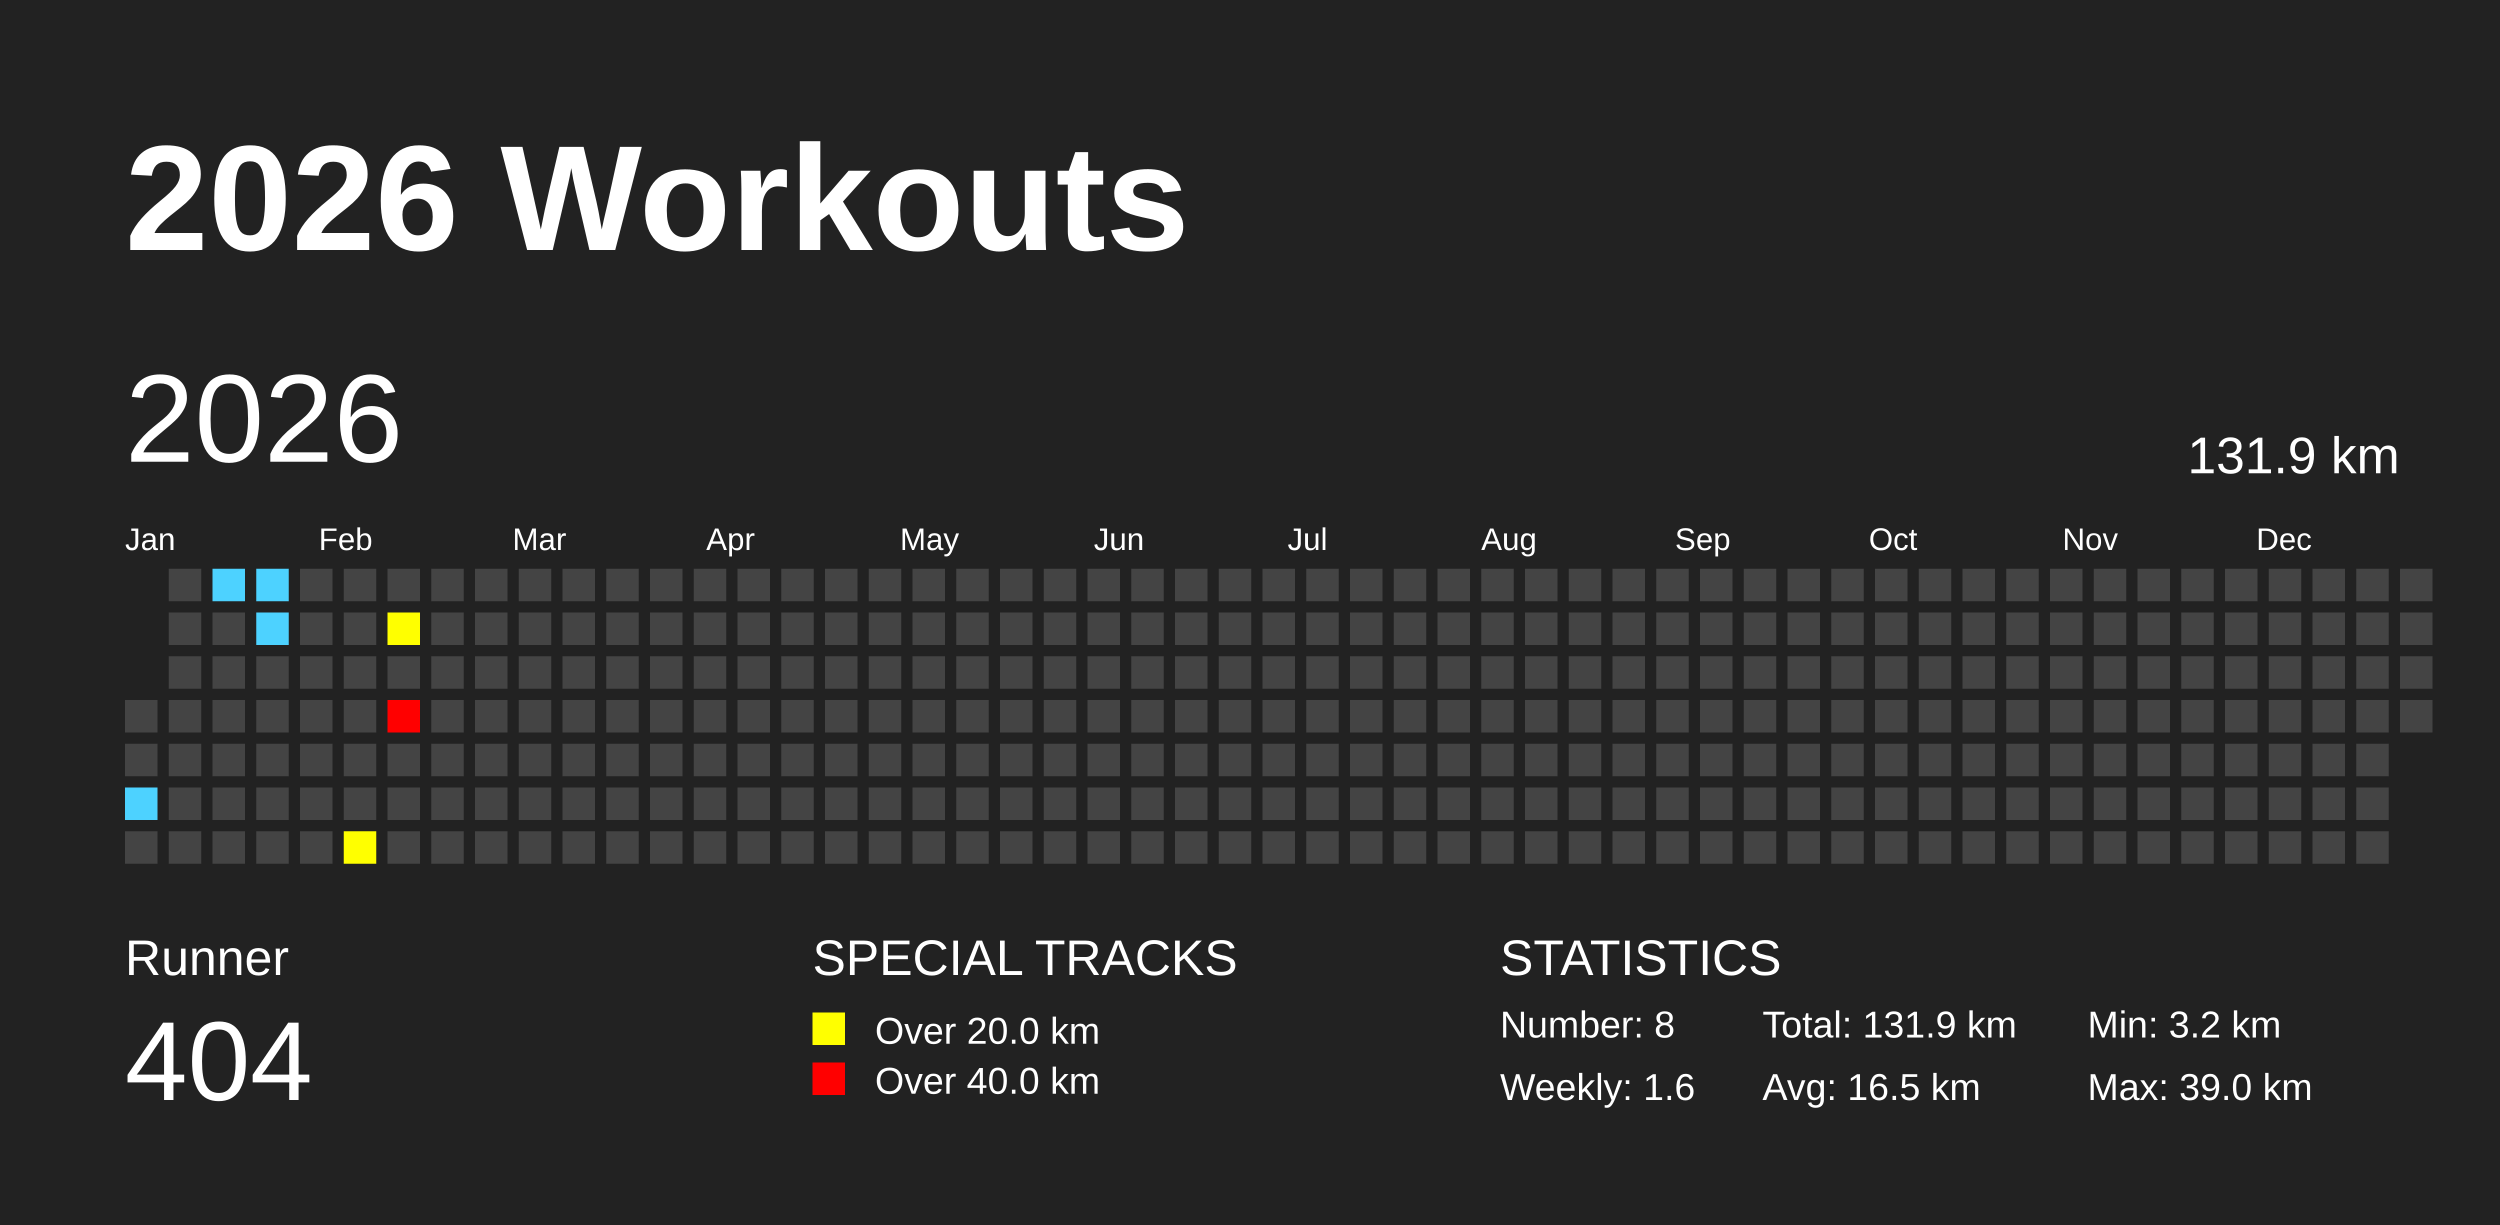
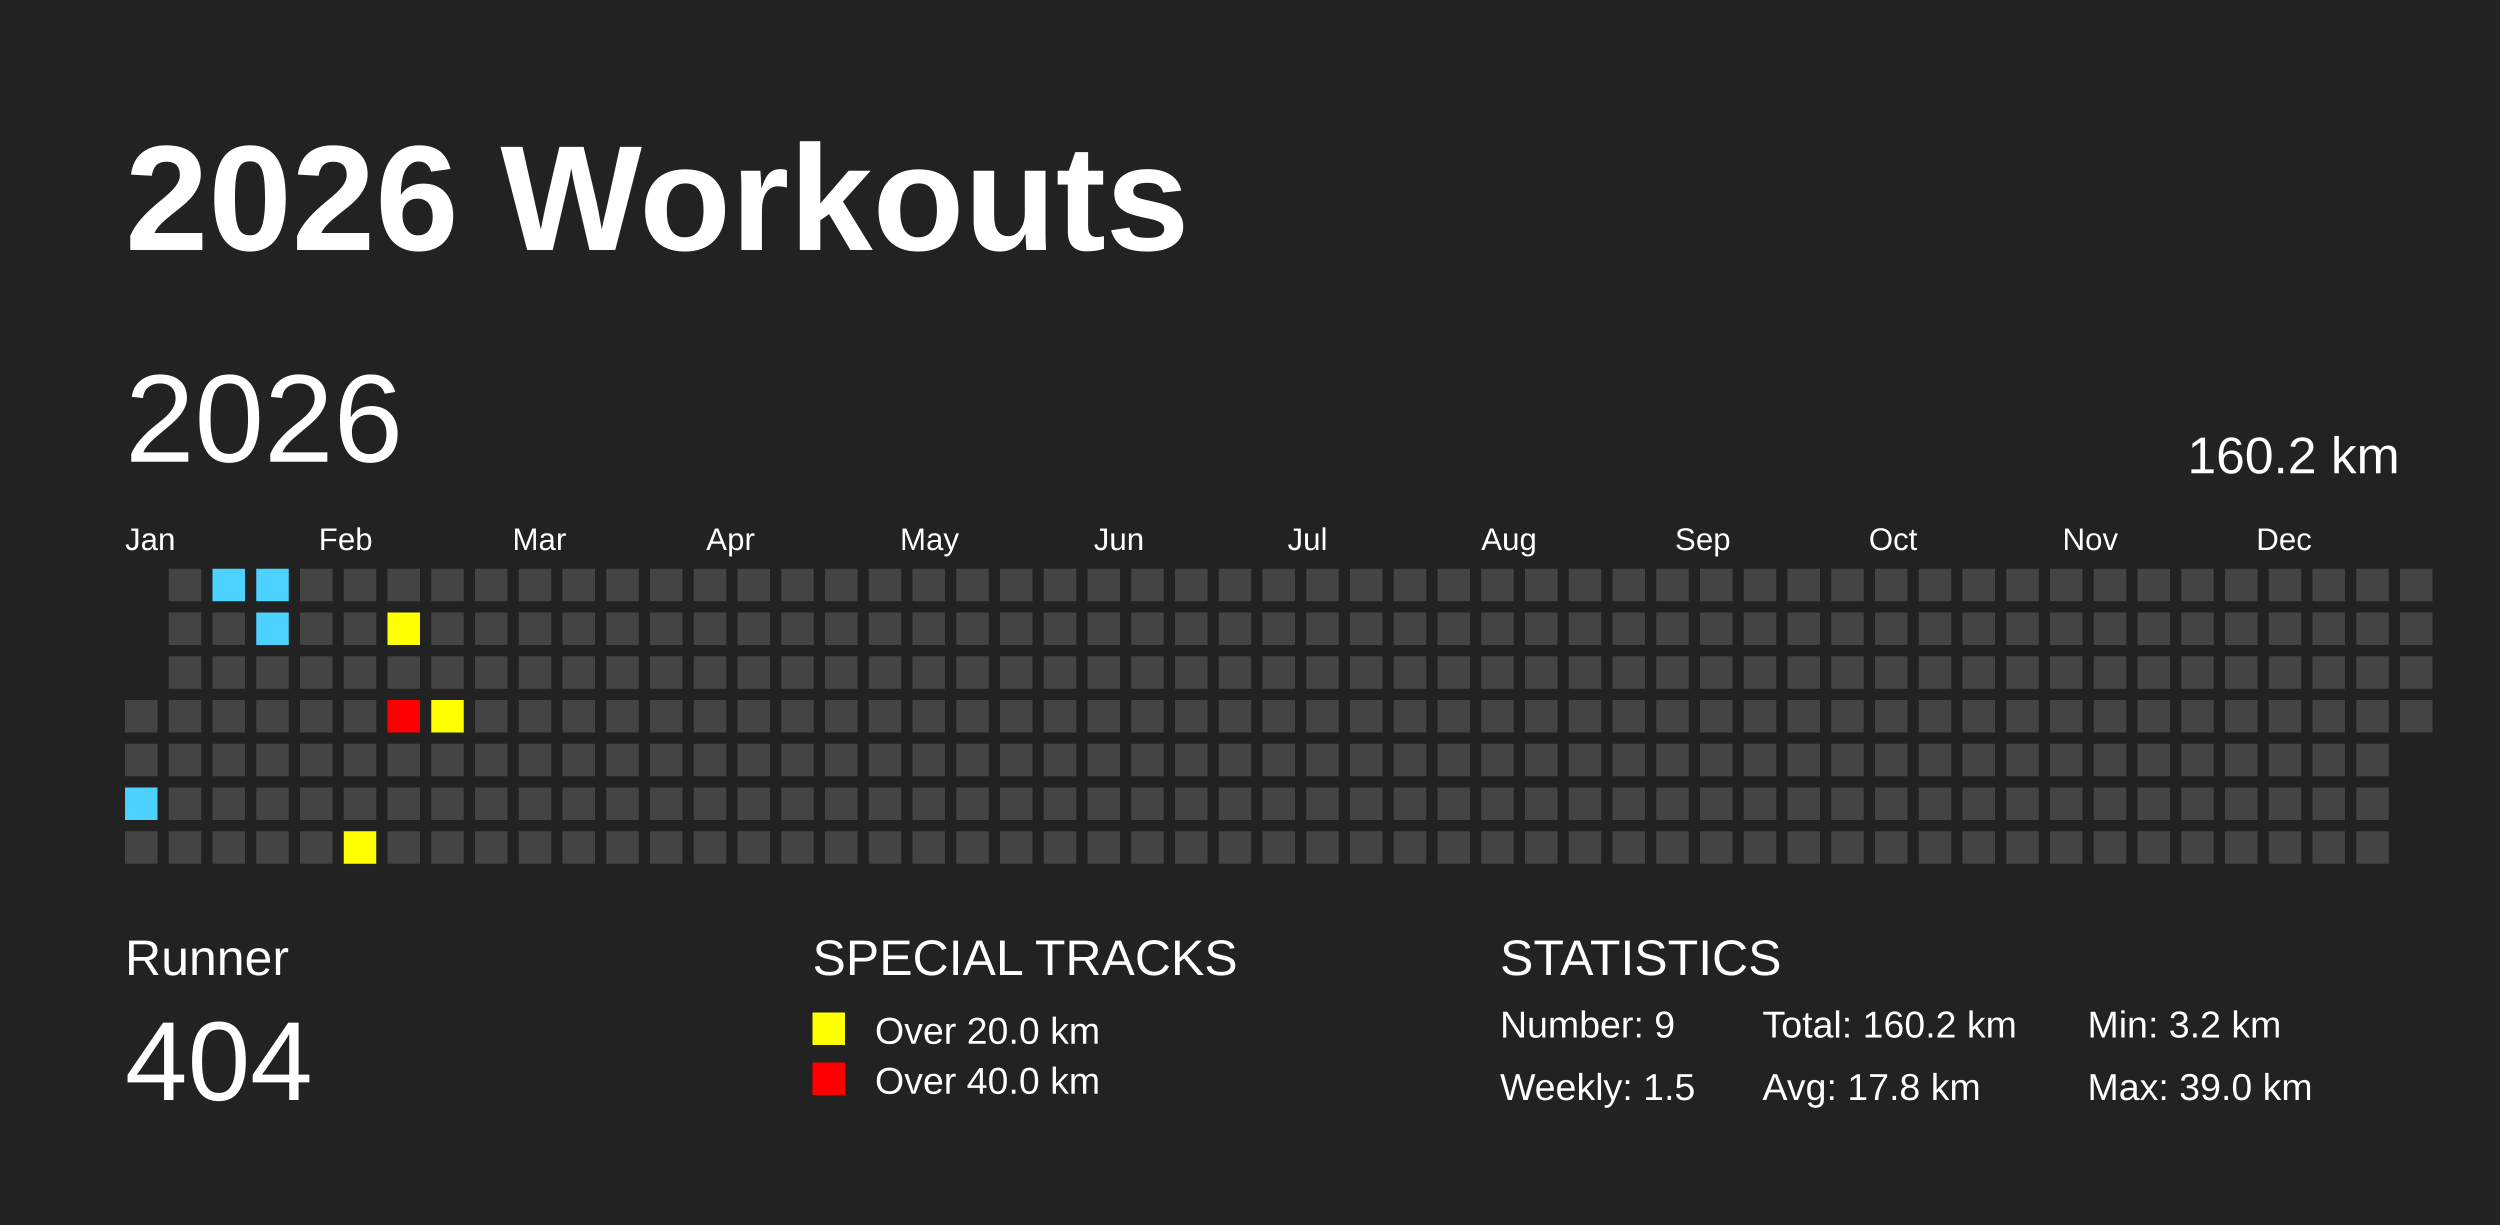
<svg xmlns="http://www.w3.org/2000/svg" baseProfile="full" height="98mm" version="1.1" viewBox="0,0,200,98" width="200mm">
  <defs />
  <rect fill="#222222" height="98" width="200" x="0" y="0" />
  <text fill="#FFFFFF" style="font-size:12px; font-family:Arial; font-weight:bold;" x="10" y="20">2026 Workouts</text>
  <text fill="#FFFFFF" style="font-size:4px; font-family:Arial" x="10" y="78">Runner</text>
  <text fill="#FFFFFF" style="font-size:9px; font-family:Arial" x="10" y="88">404</text>
  <text fill="#FFFFFF" style="font-size:4px; font-family:Arial" x="65" y="78">SPECIAL TRACKS</text>
  <rect fill="yellow" height="2.6" width="2.6" x="65" y="81" />
  <text fill="#FFFFFF" style="font-size:3px; font-family:Arial" x="70" y="83.5">Over 20.0 km</text>
  <rect fill="red" height="2.6" width="2.6" x="65" y="85" />
  <text fill="#FFFFFF" style="font-size:3px; font-family:Arial" x="70" y="87.5">Over 40.0 km</text>
  <text fill="#FFFFFF" style="font-size:4px; font-family:Arial" x="120" y="78">STATISTICS</text>
-   <text fill="#FFFFFF" style="font-size:3px; font-family:Arial" x="120" y="83">Number: 8</text>
-   <text fill="#FFFFFF" style="font-size:3px; font-family:Arial" x="120" y="88">Weekly: 1.6</text>
-   <text fill="#FFFFFF" style="font-size:3px; font-family:Arial" x="141" y="83">Total: 131.9 km</text>
-   <text fill="#FFFFFF" style="font-size:3px; font-family:Arial" x="141" y="88">Avg: 16.5 km</text>
+   <text fill="#FFFFFF" style="font-size:3px; font-family:Arial" x="120" y="83">Number: 9</text>
+   <text fill="#FFFFFF" style="font-size:3px; font-family:Arial" x="120" y="88">Weekly: 1.5</text>
+   <text fill="#FFFFFF" style="font-size:3px; font-family:Arial" x="141" y="83">Total: 160.2 km</text>
+   <text fill="#FFFFFF" style="font-size:3px; font-family:Arial" x="141" y="88">Avg: 17.8 km</text>
  <text fill="#FFFFFF" style="font-size:3px; font-family:Arial" x="167" y="83">Min: 3.2 km</text>
  <text fill="#FFFFFF" style="font-size:3px; font-family:Arial" x="167" y="88">Max: 39.0 km</text>
  <text dominant-baseline="hanging" fill="#FFFFFF" style="font-size:10.0px; font-family:Arial;" x="10" y="30">2026</text>
-   <text dominant-baseline="hanging" fill="#FFFFFF" style="font-size:4.125px; font-family:Arial;" x="175" y="35">131.9 km</text>
+   <text dominant-baseline="hanging" fill="#FFFFFF" style="font-size:4.125px; font-family:Arial;" x="175" y="35">160.2 km</text>
  <text fill="#FFFFFF" style="font-size:2.5px; font-family:Arial" x="10.0" y="44">Jan</text>
  <text fill="#FFFFFF" style="font-size:2.5px; font-family:Arial" x="25.5" y="44">Feb</text>
  <text fill="#FFFFFF" style="font-size:2.5px; font-family:Arial" x="41.0" y="44">Mar</text>
  <text fill="#FFFFFF" style="font-size:2.5px; font-family:Arial" x="56.5" y="44">Apr</text>
  <text fill="#FFFFFF" style="font-size:2.5px; font-family:Arial" x="72.0" y="44">May</text>
  <text fill="#FFFFFF" style="font-size:2.5px; font-family:Arial" x="87.5" y="44">Jun</text>
  <text fill="#FFFFFF" style="font-size:2.5px; font-family:Arial" x="103.0" y="44">Jul</text>
  <text fill="#FFFFFF" style="font-size:2.5px; font-family:Arial" x="118.5" y="44">Aug</text>
  <text fill="#FFFFFF" style="font-size:2.5px; font-family:Arial" x="134.0" y="44">Sep</text>
  <text fill="#FFFFFF" style="font-size:2.5px; font-family:Arial" x="149.5" y="44">Oct</text>
  <text fill="#FFFFFF" style="font-size:2.5px; font-family:Arial" x="165.0" y="44">Nov</text>
  <text fill="#FFFFFF" style="font-size:2.5px; font-family:Arial" x="180.5" y="44">Dec</text>
  <rect fill="#444444" height="2.6" width="2.6" x="10.0" y="56.0" />
  <rect fill="#444444" height="2.6" width="2.6" x="10.0" y="59.5" />
  <rect fill="#4DD2FF" height="2.6" width="2.6" x="10.0" y="63.0" />
  <rect fill="#444444" height="2.6" width="2.6" x="10.0" y="66.5" />
  <rect fill="#444444" height="2.6" width="2.6" x="13.5" y="45.5" />
  <rect fill="#444444" height="2.6" width="2.6" x="13.5" y="49.0" />
  <rect fill="#444444" height="2.6" width="2.6" x="13.5" y="52.5" />
  <rect fill="#444444" height="2.6" width="2.6" x="13.5" y="56.0" />
  <rect fill="#444444" height="2.6" width="2.6" x="13.5" y="59.5" />
  <rect fill="#444444" height="2.6" width="2.6" x="13.5" y="63.0" />
  <rect fill="#444444" height="2.6" width="2.6" x="13.5" y="66.5" />
  <rect fill="#4DD2FF" height="2.6" width="2.6" x="17.0" y="45.5" />
  <rect fill="#444444" height="2.6" width="2.6" x="17.0" y="49.0" />
  <rect fill="#444444" height="2.6" width="2.6" x="17.0" y="52.5" />
  <rect fill="#444444" height="2.6" width="2.6" x="17.0" y="56.0" />
  <rect fill="#444444" height="2.6" width="2.6" x="17.0" y="59.5" />
  <rect fill="#444444" height="2.6" width="2.6" x="17.0" y="63.0" />
  <rect fill="#444444" height="2.6" width="2.6" x="17.0" y="66.5" />
  <rect fill="#4DD2FF" height="2.6" width="2.6" x="20.5" y="45.5" />
  <rect fill="#4DD2FF" height="2.6" width="2.6" x="20.5" y="49.0" />
  <rect fill="#444444" height="2.6" width="2.6" x="20.5" y="52.5" />
  <rect fill="#444444" height="2.6" width="2.6" x="20.5" y="56.0" />
  <rect fill="#444444" height="2.6" width="2.6" x="20.5" y="59.5" />
  <rect fill="#444444" height="2.6" width="2.6" x="20.5" y="63.0" />
  <rect fill="#444444" height="2.6" width="2.6" x="20.5" y="66.5" />
  <rect fill="#444444" height="2.6" width="2.6" x="24.0" y="45.5" />
  <rect fill="#444444" height="2.6" width="2.6" x="24.0" y="49.0" />
  <rect fill="#444444" height="2.6" width="2.6" x="24.0" y="52.5" />
  <rect fill="#444444" height="2.6" width="2.6" x="24.0" y="56.0" />
  <rect fill="#444444" height="2.6" width="2.6" x="24.0" y="59.5" />
  <rect fill="#444444" height="2.6" width="2.6" x="24.0" y="63.0" />
  <rect fill="#444444" height="2.6" width="2.6" x="24.0" y="66.5" />
  <rect fill="#444444" height="2.6" width="2.6" x="27.5" y="45.5" />
  <rect fill="#444444" height="2.6" width="2.6" x="27.5" y="49.0" />
  <rect fill="#444444" height="2.6" width="2.6" x="27.5" y="52.5" />
  <rect fill="#444444" height="2.6" width="2.6" x="27.5" y="56.0" />
  <rect fill="#444444" height="2.6" width="2.6" x="27.5" y="59.5" />
  <rect fill="#444444" height="2.6" width="2.6" x="27.5" y="63.0" />
  <rect fill="yellow" height="2.6" width="2.6" x="27.5" y="66.5" />
  <rect fill="#444444" height="2.6" width="2.6" x="31.0" y="45.5" />
  <rect fill="yellow" height="2.6" width="2.6" x="31.0" y="49.0" />
  <rect fill="#444444" height="2.6" width="2.6" x="31.0" y="52.5" />
  <rect fill="red" height="2.6" width="2.6" x="31.0" y="56.0" />
  <rect fill="#444444" height="2.6" width="2.6" x="31.0" y="59.5" />
  <rect fill="#444444" height="2.6" width="2.6" x="31.0" y="63.0" />
  <rect fill="#444444" height="2.6" width="2.6" x="31.0" y="66.5" />
  <rect fill="#444444" height="2.6" width="2.6" x="34.5" y="45.5" />
  <rect fill="#444444" height="2.6" width="2.6" x="34.5" y="49.0" />
  <rect fill="#444444" height="2.6" width="2.6" x="34.5" y="52.5" />
-   <rect fill="#444444" height="2.6" width="2.6" x="34.5" y="56.0" />
+   <rect fill="yellow" height="2.6" width="2.6" x="34.5" y="56.0" />
  <rect fill="#444444" height="2.6" width="2.6" x="34.5" y="59.5" />
  <rect fill="#444444" height="2.6" width="2.6" x="34.5" y="63.0" />
  <rect fill="#444444" height="2.6" width="2.6" x="34.5" y="66.5" />
  <rect fill="#444444" height="2.6" width="2.6" x="38.0" y="45.5" />
  <rect fill="#444444" height="2.6" width="2.6" x="38.0" y="49.0" />
  <rect fill="#444444" height="2.6" width="2.6" x="38.0" y="52.5" />
  <rect fill="#444444" height="2.6" width="2.6" x="38.0" y="56.0" />
  <rect fill="#444444" height="2.6" width="2.6" x="38.0" y="59.5" />
  <rect fill="#444444" height="2.6" width="2.6" x="38.0" y="63.0" />
  <rect fill="#444444" height="2.6" width="2.6" x="38.0" y="66.5" />
  <rect fill="#444444" height="2.6" width="2.6" x="41.5" y="45.5" />
  <rect fill="#444444" height="2.6" width="2.6" x="41.5" y="49.0" />
  <rect fill="#444444" height="2.6" width="2.6" x="41.5" y="52.5" />
  <rect fill="#444444" height="2.6" width="2.6" x="41.5" y="56.0" />
  <rect fill="#444444" height="2.6" width="2.6" x="41.5" y="59.5" />
  <rect fill="#444444" height="2.6" width="2.6" x="41.5" y="63.0" />
  <rect fill="#444444" height="2.6" width="2.6" x="41.5" y="66.5" />
  <rect fill="#444444" height="2.6" width="2.6" x="45.0" y="45.5" />
  <rect fill="#444444" height="2.6" width="2.6" x="45.0" y="49.0" />
  <rect fill="#444444" height="2.6" width="2.6" x="45.0" y="52.5" />
  <rect fill="#444444" height="2.6" width="2.6" x="45.0" y="56.0" />
  <rect fill="#444444" height="2.6" width="2.6" x="45.0" y="59.5" />
  <rect fill="#444444" height="2.6" width="2.6" x="45.0" y="63.0" />
  <rect fill="#444444" height="2.6" width="2.6" x="45.0" y="66.5" />
  <rect fill="#444444" height="2.6" width="2.6" x="48.5" y="45.5" />
  <rect fill="#444444" height="2.6" width="2.6" x="48.5" y="49.0" />
  <rect fill="#444444" height="2.6" width="2.6" x="48.5" y="52.5" />
  <rect fill="#444444" height="2.6" width="2.6" x="48.5" y="56.0" />
  <rect fill="#444444" height="2.6" width="2.6" x="48.5" y="59.5" />
  <rect fill="#444444" height="2.6" width="2.6" x="48.5" y="63.0" />
  <rect fill="#444444" height="2.6" width="2.6" x="48.5" y="66.5" />
  <rect fill="#444444" height="2.6" width="2.6" x="52.0" y="45.5" />
  <rect fill="#444444" height="2.6" width="2.6" x="52.0" y="49.0" />
  <rect fill="#444444" height="2.6" width="2.6" x="52.0" y="52.5" />
  <rect fill="#444444" height="2.6" width="2.6" x="52.0" y="56.0" />
  <rect fill="#444444" height="2.6" width="2.6" x="52.0" y="59.5" />
  <rect fill="#444444" height="2.6" width="2.6" x="52.0" y="63.0" />
  <rect fill="#444444" height="2.6" width="2.6" x="52.0" y="66.5" />
  <rect fill="#444444" height="2.6" width="2.6" x="55.5" y="45.5" />
  <rect fill="#444444" height="2.6" width="2.6" x="55.5" y="49.0" />
  <rect fill="#444444" height="2.6" width="2.6" x="55.5" y="52.5" />
  <rect fill="#444444" height="2.6" width="2.6" x="55.5" y="56.0" />
  <rect fill="#444444" height="2.6" width="2.6" x="55.5" y="59.5" />
  <rect fill="#444444" height="2.6" width="2.6" x="55.5" y="63.0" />
  <rect fill="#444444" height="2.6" width="2.6" x="55.5" y="66.5" />
  <rect fill="#444444" height="2.6" width="2.6" x="59.0" y="45.5" />
  <rect fill="#444444" height="2.6" width="2.6" x="59.0" y="49.0" />
  <rect fill="#444444" height="2.6" width="2.6" x="59.0" y="52.5" />
  <rect fill="#444444" height="2.6" width="2.6" x="59.0" y="56.0" />
  <rect fill="#444444" height="2.6" width="2.6" x="59.0" y="59.5" />
  <rect fill="#444444" height="2.6" width="2.6" x="59.0" y="63.0" />
  <rect fill="#444444" height="2.6" width="2.6" x="59.0" y="66.5" />
  <rect fill="#444444" height="2.6" width="2.6" x="62.5" y="45.5" />
  <rect fill="#444444" height="2.6" width="2.6" x="62.5" y="49.0" />
  <rect fill="#444444" height="2.6" width="2.6" x="62.5" y="52.5" />
  <rect fill="#444444" height="2.6" width="2.6" x="62.5" y="56.0" />
  <rect fill="#444444" height="2.6" width="2.6" x="62.5" y="59.5" />
  <rect fill="#444444" height="2.6" width="2.6" x="62.5" y="63.0" />
  <rect fill="#444444" height="2.6" width="2.6" x="62.5" y="66.5" />
  <rect fill="#444444" height="2.6" width="2.6" x="66.0" y="45.5" />
  <rect fill="#444444" height="2.6" width="2.6" x="66.0" y="49.0" />
  <rect fill="#444444" height="2.6" width="2.6" x="66.0" y="52.5" />
  <rect fill="#444444" height="2.6" width="2.6" x="66.0" y="56.0" />
  <rect fill="#444444" height="2.6" width="2.6" x="66.0" y="59.5" />
  <rect fill="#444444" height="2.6" width="2.6" x="66.0" y="63.0" />
  <rect fill="#444444" height="2.6" width="2.6" x="66.0" y="66.5" />
  <rect fill="#444444" height="2.6" width="2.6" x="69.5" y="45.5" />
  <rect fill="#444444" height="2.6" width="2.6" x="69.5" y="49.0" />
  <rect fill="#444444" height="2.6" width="2.6" x="69.5" y="52.5" />
  <rect fill="#444444" height="2.6" width="2.6" x="69.5" y="56.0" />
  <rect fill="#444444" height="2.6" width="2.6" x="69.5" y="59.5" />
  <rect fill="#444444" height="2.6" width="2.6" x="69.5" y="63.0" />
  <rect fill="#444444" height="2.6" width="2.6" x="69.5" y="66.5" />
  <rect fill="#444444" height="2.6" width="2.6" x="73.0" y="45.5" />
  <rect fill="#444444" height="2.6" width="2.6" x="73.0" y="49.0" />
  <rect fill="#444444" height="2.6" width="2.6" x="73.0" y="52.5" />
  <rect fill="#444444" height="2.6" width="2.6" x="73.0" y="56.0" />
  <rect fill="#444444" height="2.6" width="2.6" x="73.0" y="59.5" />
  <rect fill="#444444" height="2.6" width="2.6" x="73.0" y="63.0" />
  <rect fill="#444444" height="2.6" width="2.6" x="73.0" y="66.5" />
  <rect fill="#444444" height="2.6" width="2.6" x="76.5" y="45.5" />
  <rect fill="#444444" height="2.6" width="2.6" x="76.5" y="49.0" />
  <rect fill="#444444" height="2.6" width="2.6" x="76.5" y="52.5" />
  <rect fill="#444444" height="2.6" width="2.6" x="76.5" y="56.0" />
  <rect fill="#444444" height="2.6" width="2.6" x="76.5" y="59.5" />
  <rect fill="#444444" height="2.6" width="2.6" x="76.5" y="63.0" />
  <rect fill="#444444" height="2.6" width="2.6" x="76.5" y="66.5" />
  <rect fill="#444444" height="2.6" width="2.6" x="80.0" y="45.5" />
  <rect fill="#444444" height="2.6" width="2.6" x="80.0" y="49.0" />
  <rect fill="#444444" height="2.6" width="2.6" x="80.0" y="52.5" />
  <rect fill="#444444" height="2.6" width="2.6" x="80.0" y="56.0" />
  <rect fill="#444444" height="2.6" width="2.6" x="80.0" y="59.5" />
  <rect fill="#444444" height="2.6" width="2.6" x="80.0" y="63.0" />
  <rect fill="#444444" height="2.6" width="2.6" x="80.0" y="66.5" />
  <rect fill="#444444" height="2.6" width="2.6" x="83.5" y="45.5" />
  <rect fill="#444444" height="2.6" width="2.6" x="83.5" y="49.0" />
  <rect fill="#444444" height="2.6" width="2.6" x="83.5" y="52.5" />
  <rect fill="#444444" height="2.6" width="2.6" x="83.5" y="56.0" />
  <rect fill="#444444" height="2.6" width="2.6" x="83.5" y="59.5" />
  <rect fill="#444444" height="2.6" width="2.6" x="83.5" y="63.0" />
  <rect fill="#444444" height="2.6" width="2.6" x="83.5" y="66.5" />
  <rect fill="#444444" height="2.6" width="2.6" x="87.0" y="45.5" />
  <rect fill="#444444" height="2.6" width="2.6" x="87.0" y="49.0" />
  <rect fill="#444444" height="2.6" width="2.6" x="87.0" y="52.5" />
  <rect fill="#444444" height="2.6" width="2.6" x="87.0" y="56.0" />
  <rect fill="#444444" height="2.6" width="2.6" x="87.0" y="59.5" />
  <rect fill="#444444" height="2.6" width="2.6" x="87.0" y="63.0" />
  <rect fill="#444444" height="2.6" width="2.6" x="87.0" y="66.5" />
  <rect fill="#444444" height="2.6" width="2.6" x="90.5" y="45.5" />
  <rect fill="#444444" height="2.6" width="2.6" x="90.5" y="49.0" />
  <rect fill="#444444" height="2.6" width="2.6" x="90.5" y="52.5" />
  <rect fill="#444444" height="2.6" width="2.6" x="90.5" y="56.0" />
  <rect fill="#444444" height="2.6" width="2.6" x="90.5" y="59.5" />
  <rect fill="#444444" height="2.6" width="2.6" x="90.5" y="63.0" />
  <rect fill="#444444" height="2.6" width="2.6" x="90.5" y="66.5" />
  <rect fill="#444444" height="2.6" width="2.6" x="94.0" y="45.5" />
  <rect fill="#444444" height="2.6" width="2.6" x="94.0" y="49.0" />
  <rect fill="#444444" height="2.6" width="2.6" x="94.0" y="52.5" />
  <rect fill="#444444" height="2.6" width="2.6" x="94.0" y="56.0" />
  <rect fill="#444444" height="2.6" width="2.6" x="94.0" y="59.5" />
  <rect fill="#444444" height="2.6" width="2.6" x="94.0" y="63.0" />
  <rect fill="#444444" height="2.6" width="2.6" x="94.0" y="66.5" />
  <rect fill="#444444" height="2.6" width="2.6" x="97.5" y="45.5" />
  <rect fill="#444444" height="2.6" width="2.6" x="97.5" y="49.0" />
  <rect fill="#444444" height="2.6" width="2.6" x="97.5" y="52.5" />
  <rect fill="#444444" height="2.6" width="2.6" x="97.5" y="56.0" />
  <rect fill="#444444" height="2.6" width="2.6" x="97.5" y="59.5" />
  <rect fill="#444444" height="2.6" width="2.6" x="97.5" y="63.0" />
  <rect fill="#444444" height="2.6" width="2.6" x="97.5" y="66.5" />
  <rect fill="#444444" height="2.6" width="2.6" x="101.0" y="45.5" />
  <rect fill="#444444" height="2.6" width="2.6" x="101.0" y="49.0" />
  <rect fill="#444444" height="2.6" width="2.6" x="101.0" y="52.5" />
  <rect fill="#444444" height="2.6" width="2.6" x="101.0" y="56.0" />
  <rect fill="#444444" height="2.6" width="2.6" x="101.0" y="59.5" />
  <rect fill="#444444" height="2.6" width="2.6" x="101.0" y="63.0" />
  <rect fill="#444444" height="2.6" width="2.6" x="101.0" y="66.5" />
  <rect fill="#444444" height="2.6" width="2.6" x="104.5" y="45.5" />
  <rect fill="#444444" height="2.6" width="2.6" x="104.5" y="49.0" />
  <rect fill="#444444" height="2.6" width="2.6" x="104.5" y="52.5" />
  <rect fill="#444444" height="2.6" width="2.6" x="104.5" y="56.0" />
  <rect fill="#444444" height="2.6" width="2.6" x="104.5" y="59.5" />
  <rect fill="#444444" height="2.6" width="2.6" x="104.5" y="63.0" />
  <rect fill="#444444" height="2.6" width="2.6" x="104.5" y="66.5" />
  <rect fill="#444444" height="2.6" width="2.6" x="108.0" y="45.5" />
  <rect fill="#444444" height="2.6" width="2.6" x="108.0" y="49.0" />
  <rect fill="#444444" height="2.6" width="2.6" x="108.0" y="52.5" />
  <rect fill="#444444" height="2.6" width="2.6" x="108.0" y="56.0" />
  <rect fill="#444444" height="2.6" width="2.6" x="108.0" y="59.5" />
  <rect fill="#444444" height="2.6" width="2.6" x="108.0" y="63.0" />
  <rect fill="#444444" height="2.6" width="2.6" x="108.0" y="66.5" />
  <rect fill="#444444" height="2.6" width="2.6" x="111.5" y="45.5" />
  <rect fill="#444444" height="2.6" width="2.6" x="111.5" y="49.0" />
  <rect fill="#444444" height="2.6" width="2.6" x="111.5" y="52.5" />
  <rect fill="#444444" height="2.6" width="2.6" x="111.5" y="56.0" />
  <rect fill="#444444" height="2.6" width="2.6" x="111.5" y="59.5" />
  <rect fill="#444444" height="2.6" width="2.6" x="111.5" y="63.0" />
  <rect fill="#444444" height="2.6" width="2.6" x="111.5" y="66.5" />
  <rect fill="#444444" height="2.6" width="2.6" x="115.0" y="45.5" />
  <rect fill="#444444" height="2.6" width="2.6" x="115.0" y="49.0" />
  <rect fill="#444444" height="2.6" width="2.6" x="115.0" y="52.5" />
  <rect fill="#444444" height="2.6" width="2.6" x="115.0" y="56.0" />
  <rect fill="#444444" height="2.6" width="2.6" x="115.0" y="59.5" />
  <rect fill="#444444" height="2.6" width="2.6" x="115.0" y="63.0" />
  <rect fill="#444444" height="2.6" width="2.6" x="115.0" y="66.5" />
  <rect fill="#444444" height="2.6" width="2.6" x="118.5" y="45.5" />
  <rect fill="#444444" height="2.6" width="2.6" x="118.5" y="49.0" />
  <rect fill="#444444" height="2.6" width="2.6" x="118.5" y="52.5" />
  <rect fill="#444444" height="2.6" width="2.6" x="118.5" y="56.0" />
  <rect fill="#444444" height="2.6" width="2.6" x="118.5" y="59.5" />
  <rect fill="#444444" height="2.6" width="2.6" x="118.5" y="63.0" />
  <rect fill="#444444" height="2.6" width="2.6" x="118.5" y="66.5" />
  <rect fill="#444444" height="2.6" width="2.6" x="122.0" y="45.5" />
  <rect fill="#444444" height="2.6" width="2.6" x="122.0" y="49.0" />
  <rect fill="#444444" height="2.6" width="2.6" x="122.0" y="52.5" />
  <rect fill="#444444" height="2.6" width="2.6" x="122.0" y="56.0" />
  <rect fill="#444444" height="2.6" width="2.6" x="122.0" y="59.5" />
  <rect fill="#444444" height="2.6" width="2.6" x="122.0" y="63.0" />
  <rect fill="#444444" height="2.6" width="2.6" x="122.0" y="66.5" />
  <rect fill="#444444" height="2.6" width="2.6" x="125.5" y="45.5" />
  <rect fill="#444444" height="2.6" width="2.6" x="125.5" y="49.0" />
  <rect fill="#444444" height="2.6" width="2.6" x="125.5" y="52.5" />
  <rect fill="#444444" height="2.6" width="2.6" x="125.5" y="56.0" />
  <rect fill="#444444" height="2.6" width="2.6" x="125.5" y="59.5" />
  <rect fill="#444444" height="2.6" width="2.6" x="125.5" y="63.0" />
  <rect fill="#444444" height="2.6" width="2.6" x="125.5" y="66.5" />
  <rect fill="#444444" height="2.6" width="2.6" x="129.0" y="45.5" />
  <rect fill="#444444" height="2.6" width="2.6" x="129.0" y="49.0" />
  <rect fill="#444444" height="2.6" width="2.6" x="129.0" y="52.5" />
  <rect fill="#444444" height="2.6" width="2.6" x="129.0" y="56.0" />
  <rect fill="#444444" height="2.6" width="2.6" x="129.0" y="59.5" />
  <rect fill="#444444" height="2.6" width="2.6" x="129.0" y="63.0" />
  <rect fill="#444444" height="2.6" width="2.6" x="129.0" y="66.5" />
  <rect fill="#444444" height="2.6" width="2.6" x="132.5" y="45.5" />
  <rect fill="#444444" height="2.6" width="2.6" x="132.5" y="49.0" />
  <rect fill="#444444" height="2.6" width="2.6" x="132.5" y="52.5" />
  <rect fill="#444444" height="2.6" width="2.6" x="132.5" y="56.0" />
  <rect fill="#444444" height="2.6" width="2.6" x="132.5" y="59.5" />
  <rect fill="#444444" height="2.6" width="2.6" x="132.5" y="63.0" />
  <rect fill="#444444" height="2.6" width="2.6" x="132.5" y="66.5" />
  <rect fill="#444444" height="2.6" width="2.6" x="136.0" y="45.5" />
  <rect fill="#444444" height="2.6" width="2.6" x="136.0" y="49.0" />
  <rect fill="#444444" height="2.6" width="2.6" x="136.0" y="52.5" />
  <rect fill="#444444" height="2.6" width="2.6" x="136.0" y="56.0" />
  <rect fill="#444444" height="2.6" width="2.6" x="136.0" y="59.5" />
  <rect fill="#444444" height="2.6" width="2.6" x="136.0" y="63.0" />
  <rect fill="#444444" height="2.6" width="2.6" x="136.0" y="66.5" />
  <rect fill="#444444" height="2.6" width="2.6" x="139.5" y="45.5" />
  <rect fill="#444444" height="2.6" width="2.6" x="139.5" y="49.0" />
  <rect fill="#444444" height="2.6" width="2.6" x="139.5" y="52.5" />
  <rect fill="#444444" height="2.6" width="2.6" x="139.5" y="56.0" />
  <rect fill="#444444" height="2.6" width="2.6" x="139.5" y="59.5" />
  <rect fill="#444444" height="2.6" width="2.6" x="139.5" y="63.0" />
  <rect fill="#444444" height="2.6" width="2.6" x="139.5" y="66.5" />
  <rect fill="#444444" height="2.6" width="2.6" x="143.0" y="45.5" />
  <rect fill="#444444" height="2.6" width="2.6" x="143.0" y="49.0" />
  <rect fill="#444444" height="2.6" width="2.6" x="143.0" y="52.5" />
  <rect fill="#444444" height="2.6" width="2.6" x="143.0" y="56.0" />
  <rect fill="#444444" height="2.6" width="2.6" x="143.0" y="59.5" />
  <rect fill="#444444" height="2.6" width="2.6" x="143.0" y="63.0" />
  <rect fill="#444444" height="2.6" width="2.6" x="143.0" y="66.5" />
  <rect fill="#444444" height="2.6" width="2.6" x="146.5" y="45.5" />
  <rect fill="#444444" height="2.6" width="2.6" x="146.5" y="49.0" />
  <rect fill="#444444" height="2.6" width="2.6" x="146.5" y="52.5" />
  <rect fill="#444444" height="2.6" width="2.6" x="146.5" y="56.0" />
  <rect fill="#444444" height="2.6" width="2.6" x="146.5" y="59.5" />
  <rect fill="#444444" height="2.6" width="2.6" x="146.5" y="63.0" />
  <rect fill="#444444" height="2.6" width="2.6" x="146.5" y="66.5" />
  <rect fill="#444444" height="2.6" width="2.6" x="150.0" y="45.5" />
  <rect fill="#444444" height="2.6" width="2.6" x="150.0" y="49.0" />
  <rect fill="#444444" height="2.6" width="2.6" x="150.0" y="52.5" />
  <rect fill="#444444" height="2.6" width="2.6" x="150.0" y="56.0" />
  <rect fill="#444444" height="2.6" width="2.6" x="150.0" y="59.5" />
  <rect fill="#444444" height="2.6" width="2.6" x="150.0" y="63.0" />
  <rect fill="#444444" height="2.6" width="2.6" x="150.0" y="66.5" />
  <rect fill="#444444" height="2.6" width="2.6" x="153.5" y="45.5" />
  <rect fill="#444444" height="2.6" width="2.6" x="153.5" y="49.0" />
  <rect fill="#444444" height="2.6" width="2.6" x="153.5" y="52.5" />
  <rect fill="#444444" height="2.6" width="2.6" x="153.5" y="56.0" />
  <rect fill="#444444" height="2.6" width="2.6" x="153.5" y="59.5" />
  <rect fill="#444444" height="2.6" width="2.6" x="153.5" y="63.0" />
  <rect fill="#444444" height="2.6" width="2.6" x="153.5" y="66.5" />
  <rect fill="#444444" height="2.6" width="2.6" x="157.0" y="45.5" />
  <rect fill="#444444" height="2.6" width="2.6" x="157.0" y="49.0" />
  <rect fill="#444444" height="2.6" width="2.6" x="157.0" y="52.5" />
  <rect fill="#444444" height="2.6" width="2.6" x="157.0" y="56.0" />
  <rect fill="#444444" height="2.6" width="2.6" x="157.0" y="59.5" />
  <rect fill="#444444" height="2.6" width="2.6" x="157.0" y="63.0" />
  <rect fill="#444444" height="2.6" width="2.6" x="157.0" y="66.5" />
  <rect fill="#444444" height="2.6" width="2.6" x="160.5" y="45.5" />
  <rect fill="#444444" height="2.6" width="2.6" x="160.5" y="49.0" />
  <rect fill="#444444" height="2.6" width="2.6" x="160.5" y="52.5" />
  <rect fill="#444444" height="2.6" width="2.6" x="160.5" y="56.0" />
  <rect fill="#444444" height="2.6" width="2.6" x="160.5" y="59.5" />
  <rect fill="#444444" height="2.6" width="2.6" x="160.5" y="63.0" />
  <rect fill="#444444" height="2.6" width="2.6" x="160.5" y="66.5" />
  <rect fill="#444444" height="2.6" width="2.6" x="164.0" y="45.5" />
  <rect fill="#444444" height="2.6" width="2.6" x="164.0" y="49.0" />
  <rect fill="#444444" height="2.6" width="2.6" x="164.0" y="52.5" />
  <rect fill="#444444" height="2.6" width="2.6" x="164.0" y="56.0" />
  <rect fill="#444444" height="2.6" width="2.6" x="164.0" y="59.5" />
  <rect fill="#444444" height="2.6" width="2.6" x="164.0" y="63.0" />
  <rect fill="#444444" height="2.6" width="2.6" x="164.0" y="66.5" />
  <rect fill="#444444" height="2.6" width="2.6" x="167.5" y="45.5" />
  <rect fill="#444444" height="2.6" width="2.6" x="167.5" y="49.0" />
  <rect fill="#444444" height="2.6" width="2.6" x="167.5" y="52.5" />
  <rect fill="#444444" height="2.6" width="2.6" x="167.5" y="56.0" />
  <rect fill="#444444" height="2.6" width="2.6" x="167.5" y="59.5" />
  <rect fill="#444444" height="2.6" width="2.6" x="167.5" y="63.0" />
  <rect fill="#444444" height="2.6" width="2.6" x="167.5" y="66.5" />
  <rect fill="#444444" height="2.6" width="2.6" x="171.0" y="45.5" />
  <rect fill="#444444" height="2.6" width="2.6" x="171.0" y="49.0" />
  <rect fill="#444444" height="2.6" width="2.6" x="171.0" y="52.5" />
  <rect fill="#444444" height="2.6" width="2.6" x="171.0" y="56.0" />
  <rect fill="#444444" height="2.6" width="2.6" x="171.0" y="59.5" />
  <rect fill="#444444" height="2.6" width="2.6" x="171.0" y="63.0" />
  <rect fill="#444444" height="2.6" width="2.6" x="171.0" y="66.5" />
  <rect fill="#444444" height="2.6" width="2.6" x="174.5" y="45.5" />
  <rect fill="#444444" height="2.6" width="2.6" x="174.5" y="49.0" />
  <rect fill="#444444" height="2.6" width="2.6" x="174.5" y="52.5" />
  <rect fill="#444444" height="2.6" width="2.6" x="174.5" y="56.0" />
  <rect fill="#444444" height="2.6" width="2.6" x="174.5" y="59.5" />
  <rect fill="#444444" height="2.6" width="2.6" x="174.5" y="63.0" />
  <rect fill="#444444" height="2.6" width="2.6" x="174.5" y="66.5" />
  <rect fill="#444444" height="2.6" width="2.6" x="178.0" y="45.5" />
  <rect fill="#444444" height="2.6" width="2.6" x="178.0" y="49.0" />
  <rect fill="#444444" height="2.6" width="2.6" x="178.0" y="52.5" />
  <rect fill="#444444" height="2.6" width="2.6" x="178.0" y="56.0" />
  <rect fill="#444444" height="2.6" width="2.6" x="178.0" y="59.5" />
  <rect fill="#444444" height="2.6" width="2.6" x="178.0" y="63.0" />
  <rect fill="#444444" height="2.6" width="2.6" x="178.0" y="66.5" />
  <rect fill="#444444" height="2.6" width="2.6" x="181.5" y="45.5" />
  <rect fill="#444444" height="2.6" width="2.6" x="181.5" y="49.0" />
  <rect fill="#444444" height="2.6" width="2.6" x="181.5" y="52.5" />
  <rect fill="#444444" height="2.6" width="2.6" x="181.5" y="56.0" />
  <rect fill="#444444" height="2.6" width="2.6" x="181.5" y="59.5" />
  <rect fill="#444444" height="2.6" width="2.6" x="181.5" y="63.0" />
  <rect fill="#444444" height="2.6" width="2.6" x="181.5" y="66.5" />
  <rect fill="#444444" height="2.6" width="2.6" x="185.0" y="45.5" />
  <rect fill="#444444" height="2.6" width="2.6" x="185.0" y="49.0" />
  <rect fill="#444444" height="2.6" width="2.6" x="185.0" y="52.5" />
  <rect fill="#444444" height="2.6" width="2.6" x="185.0" y="56.0" />
  <rect fill="#444444" height="2.6" width="2.6" x="185.0" y="59.5" />
  <rect fill="#444444" height="2.6" width="2.6" x="185.0" y="63.0" />
  <rect fill="#444444" height="2.6" width="2.6" x="185.0" y="66.5" />
  <rect fill="#444444" height="2.6" width="2.6" x="188.5" y="45.5" />
  <rect fill="#444444" height="2.6" width="2.6" x="188.5" y="49.0" />
  <rect fill="#444444" height="2.6" width="2.6" x="188.5" y="52.5" />
  <rect fill="#444444" height="2.6" width="2.6" x="188.5" y="56.0" />
  <rect fill="#444444" height="2.6" width="2.6" x="188.5" y="59.5" />
  <rect fill="#444444" height="2.6" width="2.6" x="188.5" y="63.0" />
  <rect fill="#444444" height="2.6" width="2.6" x="188.5" y="66.5" />
  <rect fill="#444444" height="2.6" width="2.6" x="192.0" y="45.5" />
  <rect fill="#444444" height="2.6" width="2.6" x="192.0" y="49.0" />
  <rect fill="#444444" height="2.6" width="2.6" x="192.0" y="52.5" />
  <rect fill="#444444" height="2.6" width="2.6" x="192.0" y="56.0" />
</svg>
